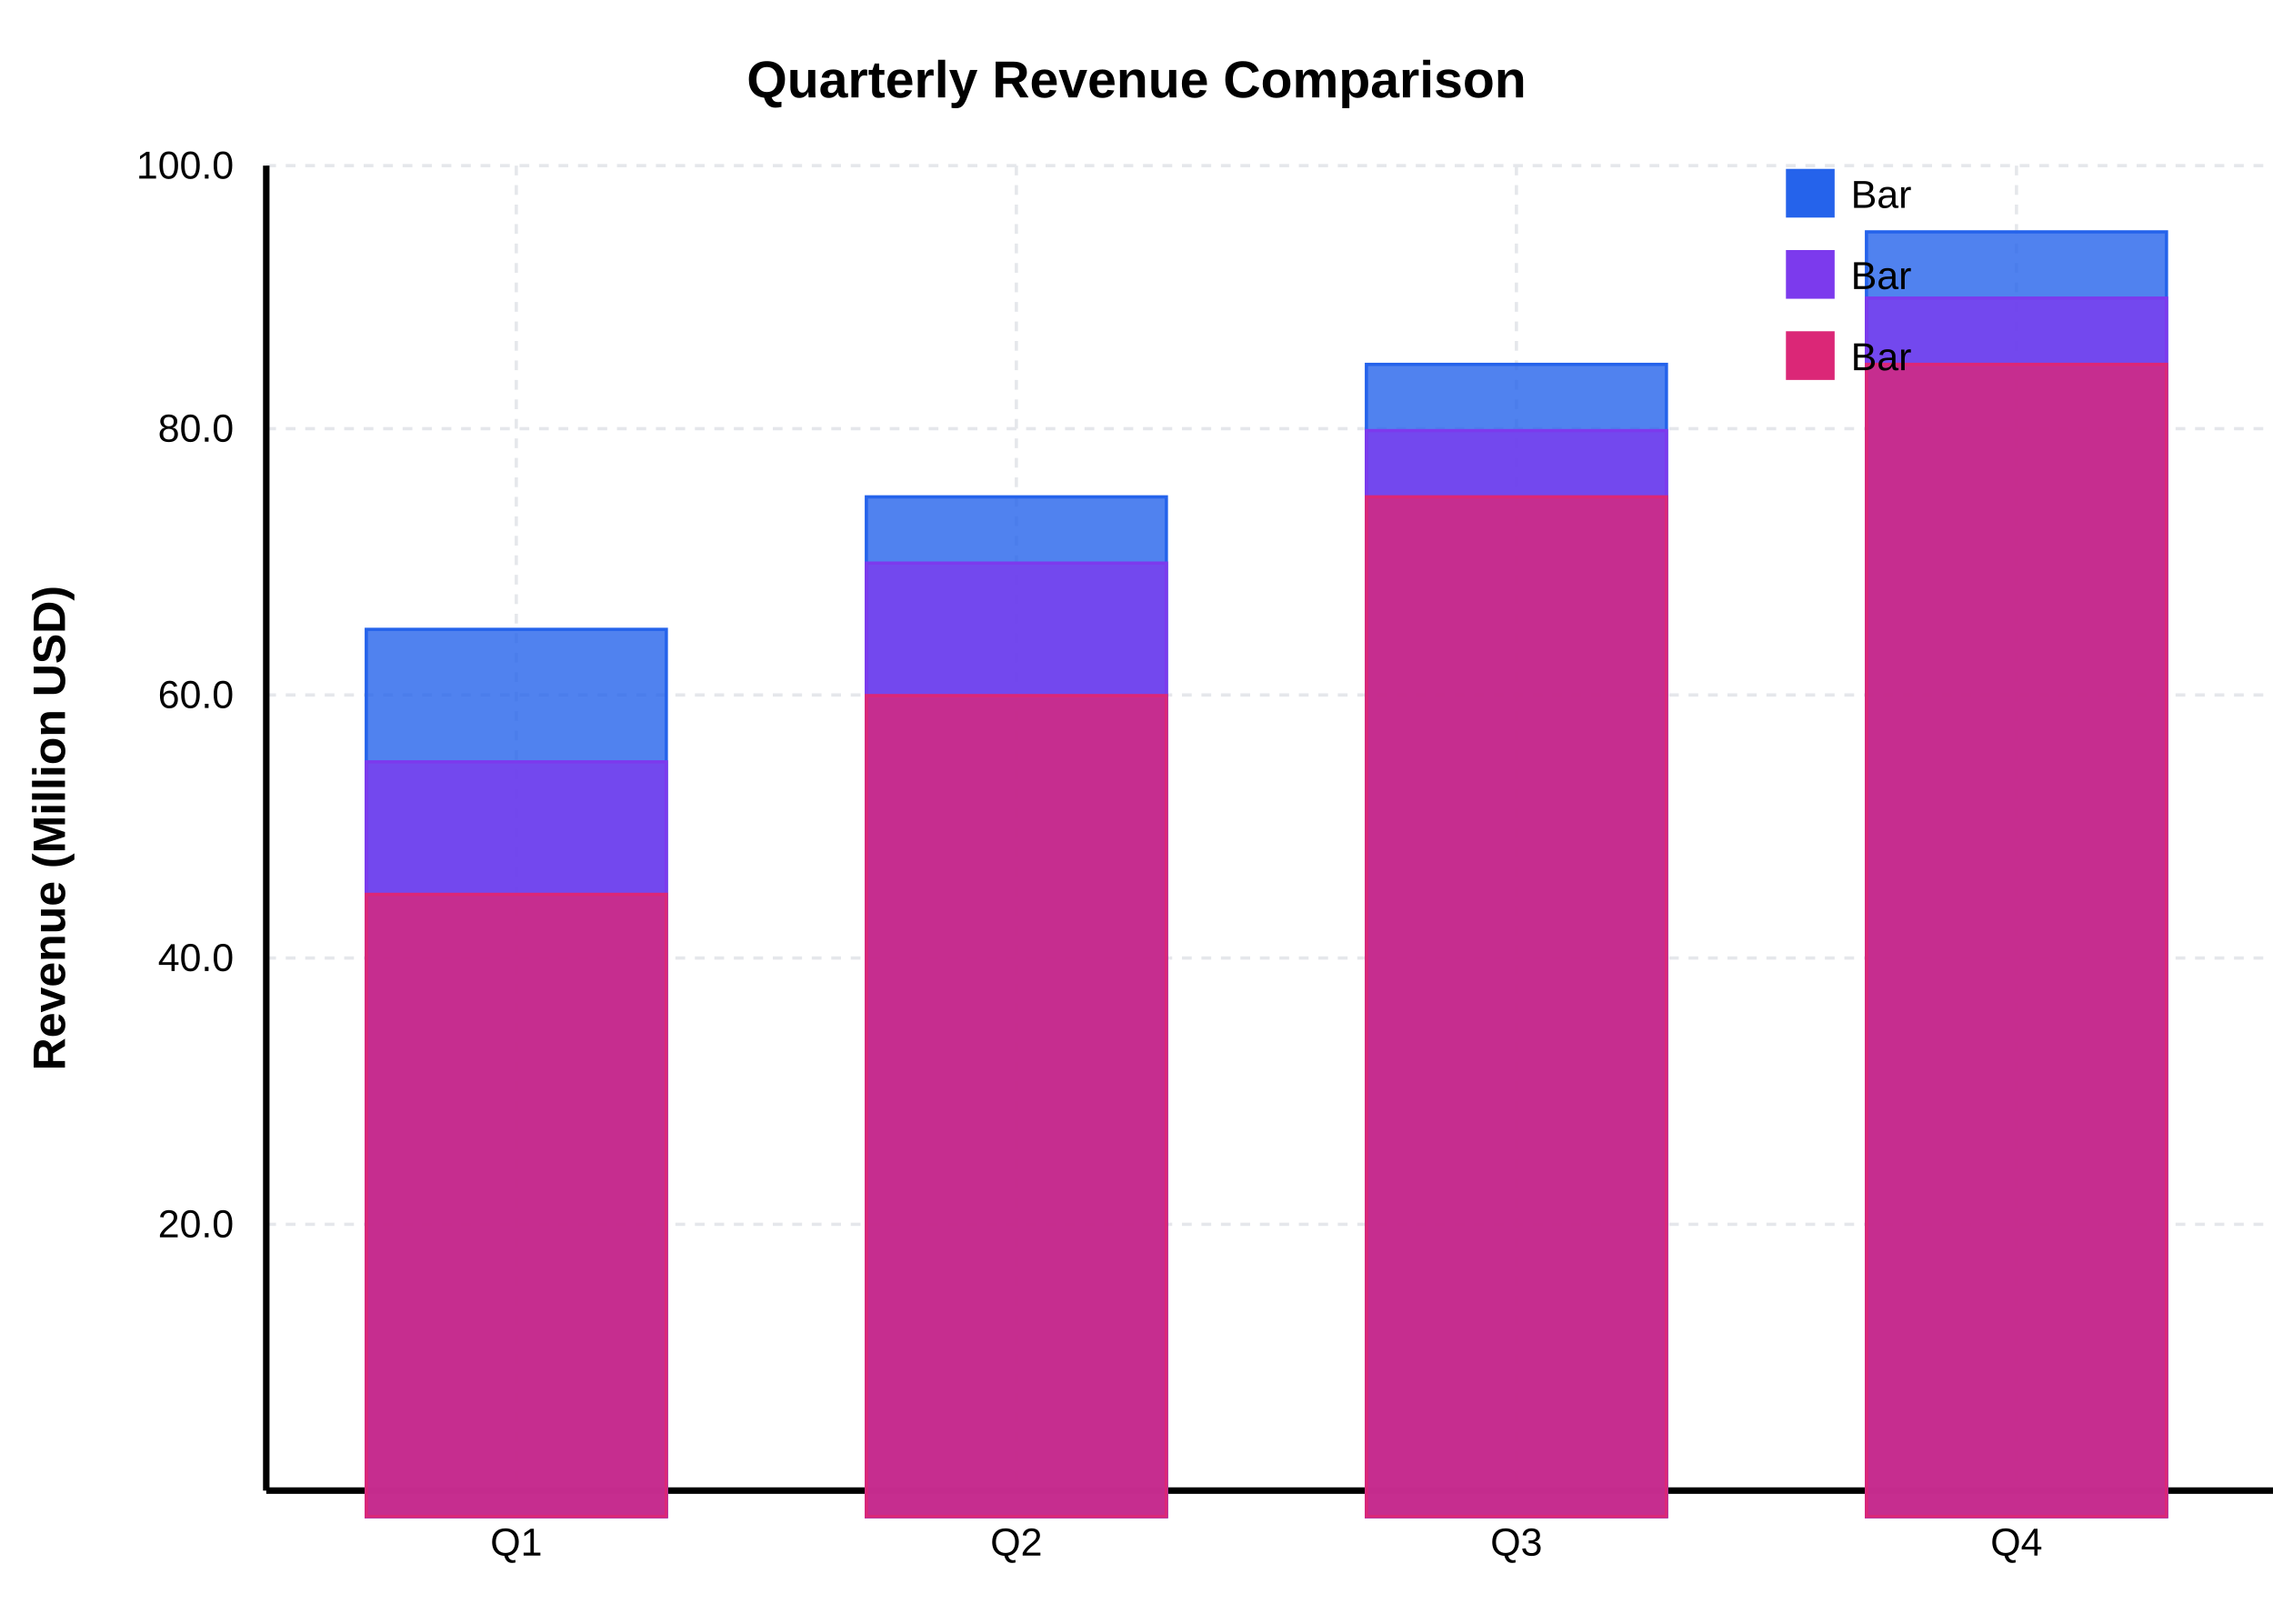
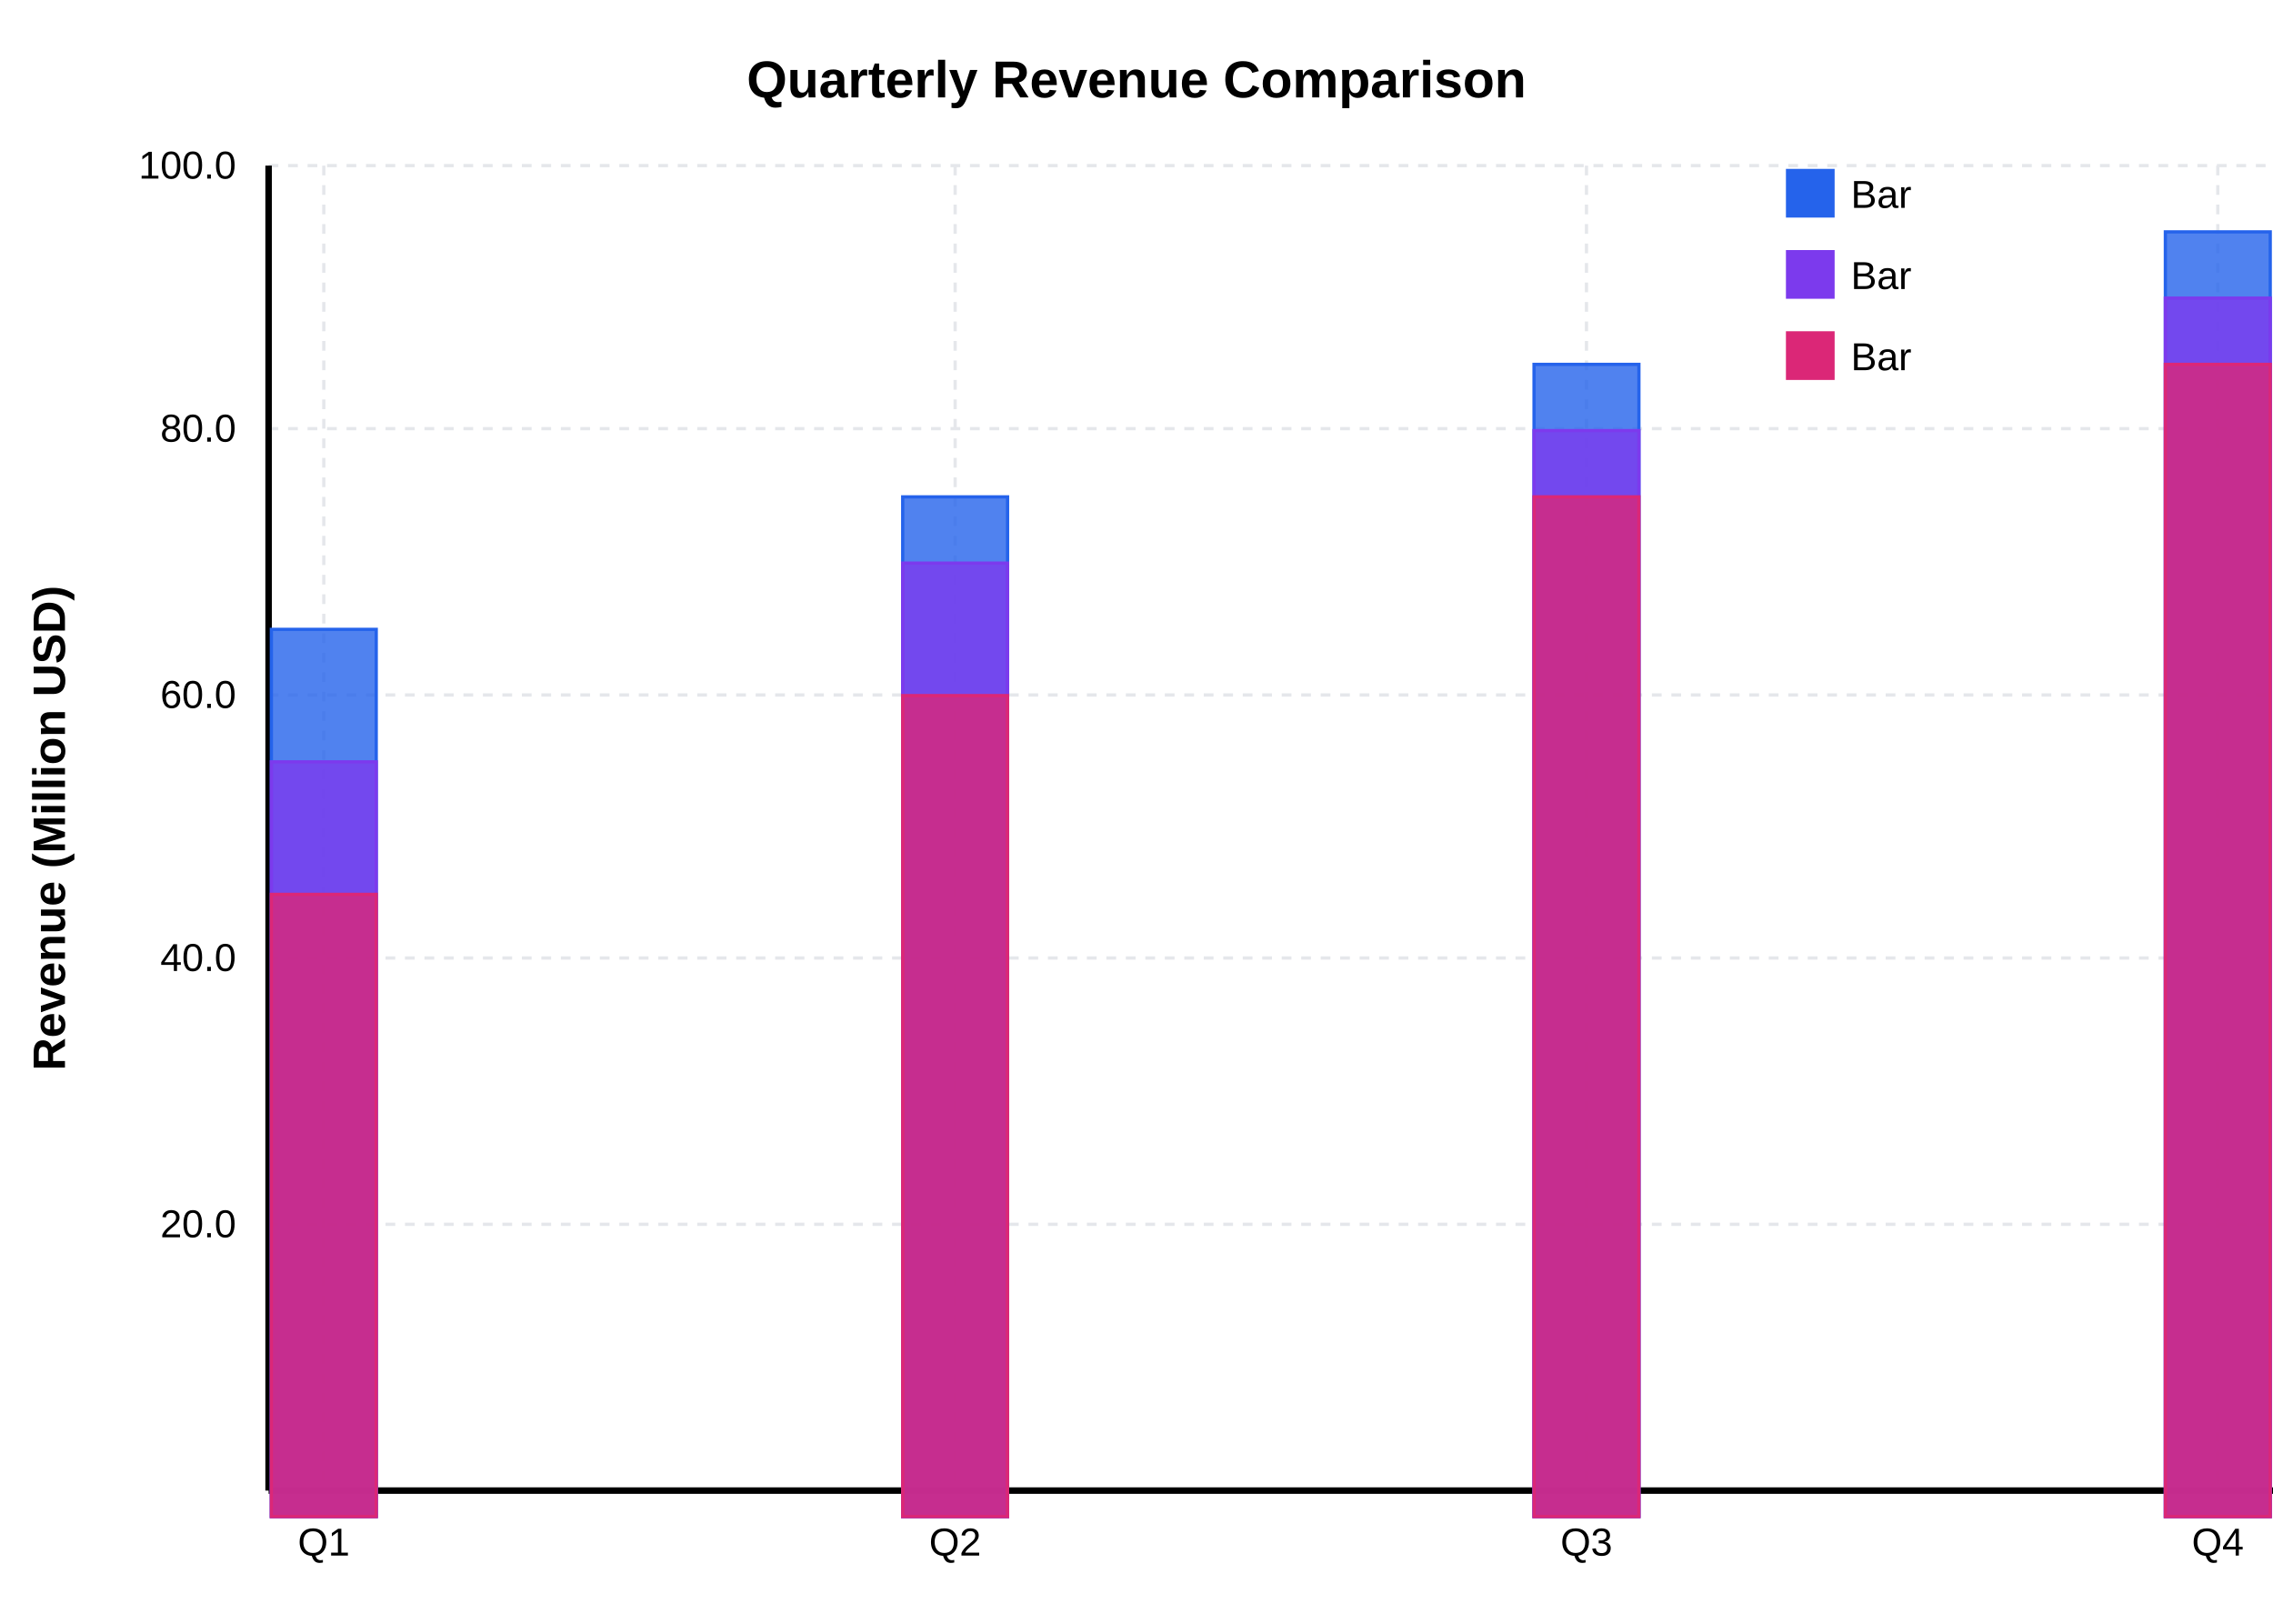
<svg xmlns="http://www.w3.org/2000/svg" width="700.0" height="500.0" viewBox="0 0 700 500" version="1.2" baseProfile="tiny">
  <text fill="#000000" x="350.0" y="30.0" text-anchor="middle" font-family="Arial, Helvetica, sans-serif" font-size="16.0" font-weight="bold">Quarterly Revenue Comparison</text>
-   <line stroke="#e5e7eb" stroke-width="1" x1="82.0" y1="51.0" x2="700.0" y2="51.0" stroke-dasharray="3,3" />
-   <line stroke="#e5e7eb" stroke-width="1" x1="82.0" y1="132.0" x2="700.0" y2="132.0" stroke-dasharray="3,3" />
-   <line stroke="#e5e7eb" stroke-width="1" x1="82.0" y1="214.0" x2="700.0" y2="214.0" stroke-dasharray="3,3" />
-   <line stroke="#e5e7eb" stroke-width="1" x1="82.0" y1="295.0" x2="700.0" y2="295.0" stroke-dasharray="3,3" />
-   <line stroke="#e5e7eb" stroke-width="1" x1="82.0" y1="377.0" x2="700.0" y2="377.0" stroke-dasharray="3,3" />
-   <line stroke="#e5e7eb" stroke-width="1" x1="159.0" y1="51.0" x2="159.0" y2="459.0" stroke-dasharray="3,3" />
-   <line stroke="#e5e7eb" stroke-width="1" x1="313.0" y1="51.0" x2="313.0" y2="459.0" stroke-dasharray="3,3" />
-   <line stroke="#e5e7eb" stroke-width="1" x1="467.0" y1="51.0" x2="467.0" y2="459.0" stroke-dasharray="3,3" />
-   <line stroke="#e5e7eb" stroke-width="1" x1="621.0" y1="51.0" x2="621.0" y2="459.0" stroke-dasharray="3,3" />
-   <line stroke="#000000" stroke-width="2" x1="82.0" y1="459.0" x2="700.0" y2="459.0" />
-   <line stroke="#000000" stroke-width="2" x1="82.0" y1="51.0" x2="82.0" y2="459.0" />
-   <rect fill="#2563eb" fill-opacity="0.8" stroke="#2563eb" stroke-width="1" x="112.8" y="193.8" width="92.4" height="273.2" />
-   <rect fill="#2563eb" fill-opacity="0.8" stroke="#2563eb" stroke-width="1" x="266.8" y="153.0" width="92.4" height="314.0" />
-   <rect fill="#2563eb" fill-opacity="0.8" stroke="#2563eb" stroke-width="1" x="420.8" y="112.2" width="92.4" height="354.8" />
-   <rect fill="#2563eb" fill-opacity="0.8" stroke="#2563eb" stroke-width="1" x="574.8" y="71.4" width="92.4" height="395.6" />
-   <rect fill="#7c3aed" fill-opacity="0.8" stroke="#7c3aed" stroke-width="1" x="112.8" y="234.6" width="92.4" height="232.4" />
-   <rect fill="#7c3aed" fill-opacity="0.8" stroke="#7c3aed" stroke-width="1" x="266.8" y="173.4" width="92.4" height="293.6" />
-   <rect fill="#7c3aed" fill-opacity="0.8" stroke="#7c3aed" stroke-width="1" x="420.8" y="132.6" width="92.4" height="334.4" />
-   <rect fill="#7c3aed" fill-opacity="0.8" stroke="#7c3aed" stroke-width="1" x="574.8" y="91.8" width="92.4" height="375.2" />
-   <rect fill="#db2777" fill-opacity="0.8" stroke="#db2777" stroke-width="1" x="112.8" y="275.4" width="92.4" height="191.6" />
-   <rect fill="#db2777" fill-opacity="0.8" stroke="#db2777" stroke-width="1" x="266.8" y="214.2" width="92.4" height="252.8" />
-   <rect fill="#db2777" fill-opacity="0.8" stroke="#db2777" stroke-width="1" x="420.8" y="153.0" width="92.4" height="314.0" />
-   <rect fill="#db2777" fill-opacity="0.8" stroke="#db2777" stroke-width="1" x="574.8" y="112.2" width="92.4" height="354.8" />
-   <text fill="#000000" x="159.0" y="479.0" text-anchor="middle" font-family="Arial, Helvetica, sans-serif" font-size="12.0">Q1</text>
-   <text fill="#000000" x="313.0" y="479.0" text-anchor="middle" font-family="Arial, Helvetica, sans-serif" font-size="12.0">Q2</text>
-   <text fill="#000000" x="467.0" y="479.0" text-anchor="middle" font-family="Arial, Helvetica, sans-serif" font-size="12.0">Q3</text>
-   <text fill="#000000" x="621.0" y="479.0" text-anchor="middle" font-family="Arial, Helvetica, sans-serif" font-size="12.0">Q4</text>
+   <line stroke="#e5e7eb" stroke-width="1" x1="82.719" y1="51.0" x2="700.0" y2="51.0" stroke-dasharray="3,3" />
+   <line stroke="#e5e7eb" stroke-width="1" x1="82.719" y1="132.0" x2="700.0" y2="132.0" stroke-dasharray="3,3" />
+   <line stroke="#e5e7eb" stroke-width="1" x1="82.719" y1="214.0" x2="700.0" y2="214.0" stroke-dasharray="3,3" />
+   <line stroke="#e5e7eb" stroke-width="1" x1="82.719" y1="295.0" x2="700.0" y2="295.0" stroke-dasharray="3,3" />
+   <line stroke="#e5e7eb" stroke-width="1" x1="82.719" y1="377.0" x2="700.0" y2="377.0" stroke-dasharray="3,3" />
+   <line stroke="#e5e7eb" stroke-width="1" x1="99.719" y1="51.0" x2="99.719" y2="459.0" stroke-dasharray="3,3" />
+   <line stroke="#e5e7eb" stroke-width="1" x1="294.146" y1="51.0" x2="294.146" y2="459.0" stroke-dasharray="3,3" />
+   <line stroke="#e5e7eb" stroke-width="1" x1="488.573" y1="51.0" x2="488.573" y2="459.0" stroke-dasharray="3,3" />
+   <line stroke="#e5e7eb" stroke-width="1" x1="683.0" y1="51.0" x2="683.0" y2="459.0" stroke-dasharray="3,3" />
+   <line stroke="#000000" stroke-width="2" x1="82.719" y1="459.0" x2="700.0" y2="459.0" />
+   <line stroke="#000000" stroke-width="2" x1="82.719" y1="51.0" x2="82.719" y2="459.0" />
+   <rect fill="#2563eb" fill-opacity="0.8" stroke="#2563eb" stroke-width="1" x="83.569" y="193.8" width="32.3" height="273.2" />
+   <rect fill="#2563eb" fill-opacity="0.8" stroke="#2563eb" stroke-width="1" x="277.996" y="153.0" width="32.3" height="314.0" />
+   <rect fill="#2563eb" fill-opacity="0.8" stroke="#2563eb" stroke-width="1" x="472.423" y="112.2" width="32.3" height="354.8" />
+   <rect fill="#2563eb" fill-opacity="0.8" stroke="#2563eb" stroke-width="1" x="666.85" y="71.4" width="32.3" height="395.6" />
+   <rect fill="#7c3aed" fill-opacity="0.8" stroke="#7c3aed" stroke-width="1" x="83.569" y="234.6" width="32.3" height="232.4" />
+   <rect fill="#7c3aed" fill-opacity="0.8" stroke="#7c3aed" stroke-width="1" x="277.996" y="173.4" width="32.3" height="293.6" />
+   <rect fill="#7c3aed" fill-opacity="0.8" stroke="#7c3aed" stroke-width="1" x="472.423" y="132.6" width="32.3" height="334.4" />
+   <rect fill="#7c3aed" fill-opacity="0.8" stroke="#7c3aed" stroke-width="1" x="666.85" y="91.8" width="32.3" height="375.2" />
+   <rect fill="#db2777" fill-opacity="0.8" stroke="#db2777" stroke-width="1" x="83.569" y="275.4" width="32.3" height="191.6" />
+   <rect fill="#db2777" fill-opacity="0.8" stroke="#db2777" stroke-width="1" x="277.996" y="214.2" width="32.3" height="252.8" />
+   <rect fill="#db2777" fill-opacity="0.8" stroke="#db2777" stroke-width="1" x="472.423" y="153.0" width="32.3" height="314.0" />
+   <rect fill="#db2777" fill-opacity="0.8" stroke="#db2777" stroke-width="1" x="666.85" y="112.2" width="32.3" height="354.8" />
+   <text fill="#000000" x="99.719" y="479.0" text-anchor="middle" font-family="Arial, Helvetica, sans-serif" font-size="12.0">Q1</text>
+   <text fill="#000000" x="294.146" y="479.0" text-anchor="middle" font-family="Arial, Helvetica, sans-serif" font-size="12.0">Q2</text>
+   <text fill="#000000" x="488.573" y="479.0" text-anchor="middle" font-family="Arial, Helvetica, sans-serif" font-size="12.0">Q3</text>
+   <text fill="#000000" x="683.0" y="479.0" text-anchor="middle" font-family="Arial, Helvetica, sans-serif" font-size="12.0">Q4</text>
  <text transform="rotate(-90, 20, 255)" fill="#000000" x="20.0" y="255.0" text-anchor="middle" font-family="Arial, Helvetica, sans-serif" font-size="14.0" font-weight="bold">Revenue (Million USD)</text>
-   <text fill="#000000" x="72.0" y="55.0" text-anchor="end" font-family="Arial, Helvetica, sans-serif" font-size="12.0">100.0</text>
-   <text fill="#000000" x="72.0" y="136.0" text-anchor="end" font-family="Arial, Helvetica, sans-serif" font-size="12.0">80.0</text>
-   <text fill="#000000" x="72.0" y="218.0" text-anchor="end" font-family="Arial, Helvetica, sans-serif" font-size="12.0">60.0</text>
-   <text fill="#000000" x="72.0" y="299.0" text-anchor="end" font-family="Arial, Helvetica, sans-serif" font-size="12.0">40.0</text>
-   <text fill="#000000" x="72.0" y="381.0" text-anchor="end" font-family="Arial, Helvetica, sans-serif" font-size="12.0">20.0</text>
+   <text fill="#000000" x="72.719" y="55.0" text-anchor="end" font-family="Arial, Helvetica, sans-serif" font-size="12.0">100.0</text>
+   <text fill="#000000" x="72.719" y="136.0" text-anchor="end" font-family="Arial, Helvetica, sans-serif" font-size="12.0">80.0</text>
+   <text fill="#000000" x="72.719" y="218.0" text-anchor="end" font-family="Arial, Helvetica, sans-serif" font-size="12.0">60.0</text>
+   <text fill="#000000" x="72.719" y="299.0" text-anchor="end" font-family="Arial, Helvetica, sans-serif" font-size="12.0">40.0</text>
+   <text fill="#000000" x="72.719" y="381.0" text-anchor="end" font-family="Arial, Helvetica, sans-serif" font-size="12.0">20.0</text>
  <rect fill="#2563eb" stroke="none" x="550.0" y="52.0" width="15.0" height="15.0" />
  <text fill="#000000" x="570.0" y="64.0" text-anchor="start" font-family="Arial, Helvetica, sans-serif" font-size="12.0">Bar</text>
  <rect fill="#7c3aed" stroke="none" x="550.0" y="77.0" width="15.0" height="15.0" />
  <text fill="#000000" x="570.0" y="89.0" text-anchor="start" font-family="Arial, Helvetica, sans-serif" font-size="12.0">Bar</text>
  <rect fill="#db2777" stroke="none" x="550.0" y="102.0" width="15.0" height="15.0" />
  <text fill="#000000" x="570.0" y="114.0" text-anchor="start" font-family="Arial, Helvetica, sans-serif" font-size="12.0">Bar</text>
</svg>
